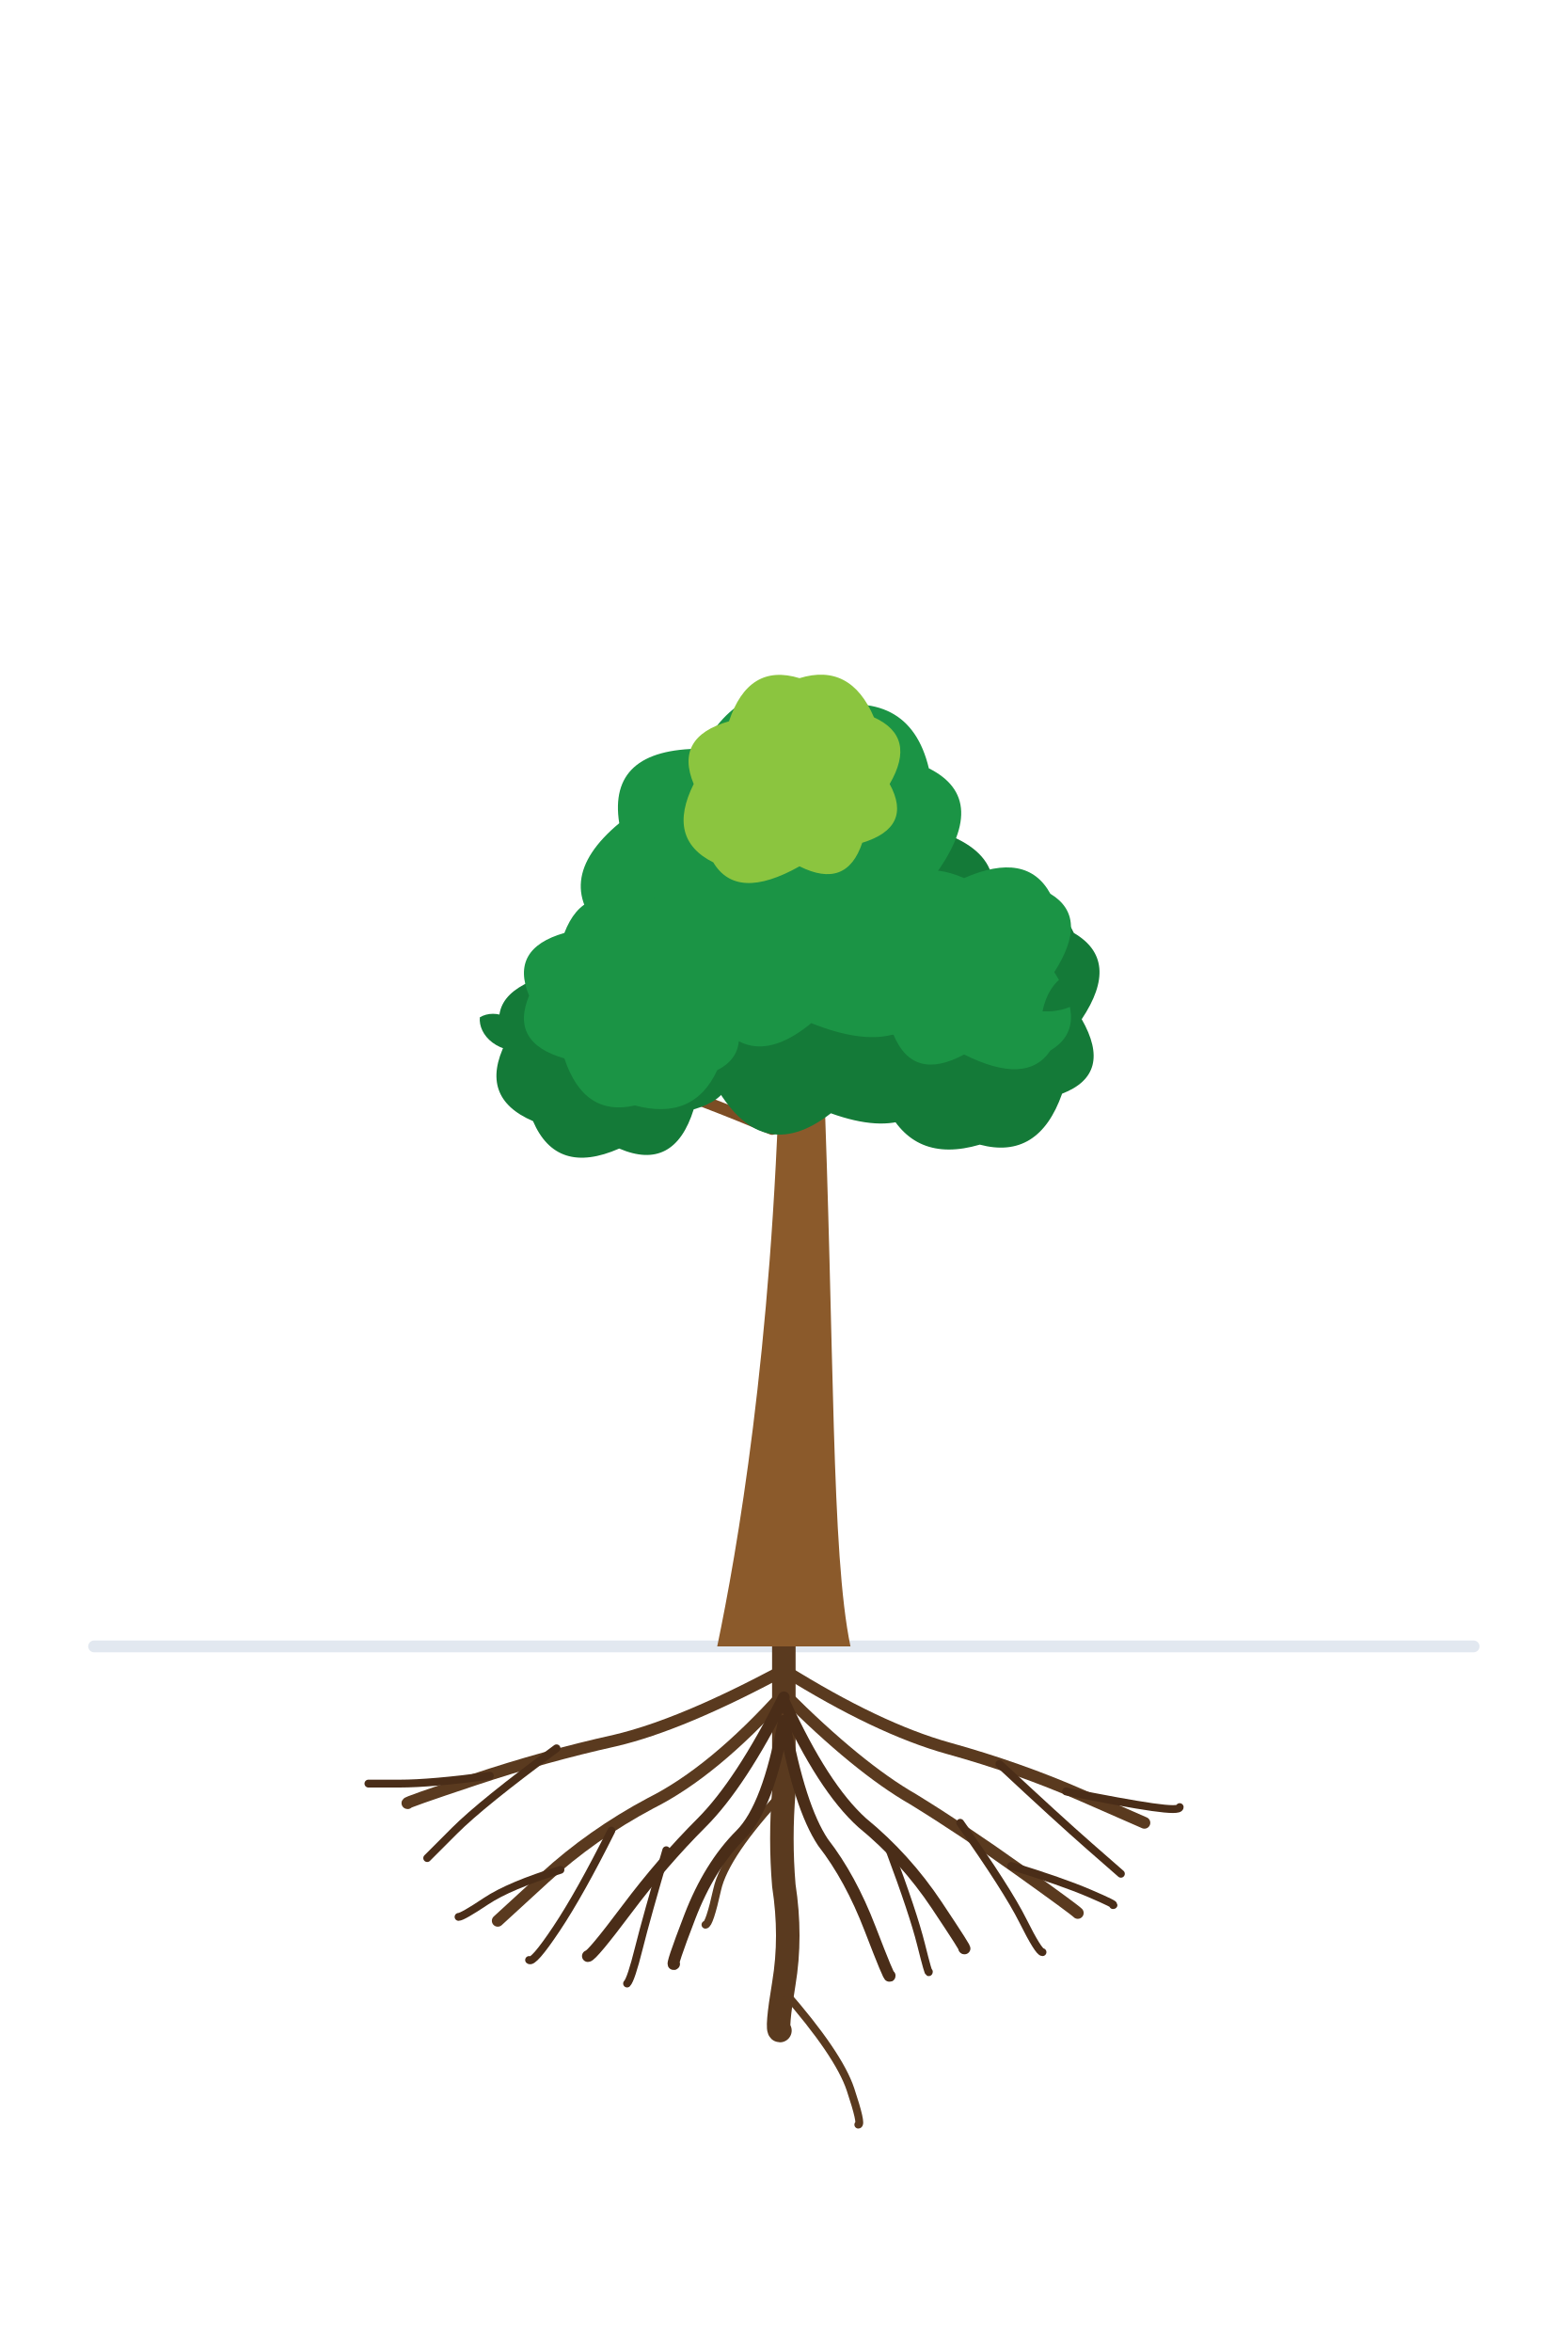
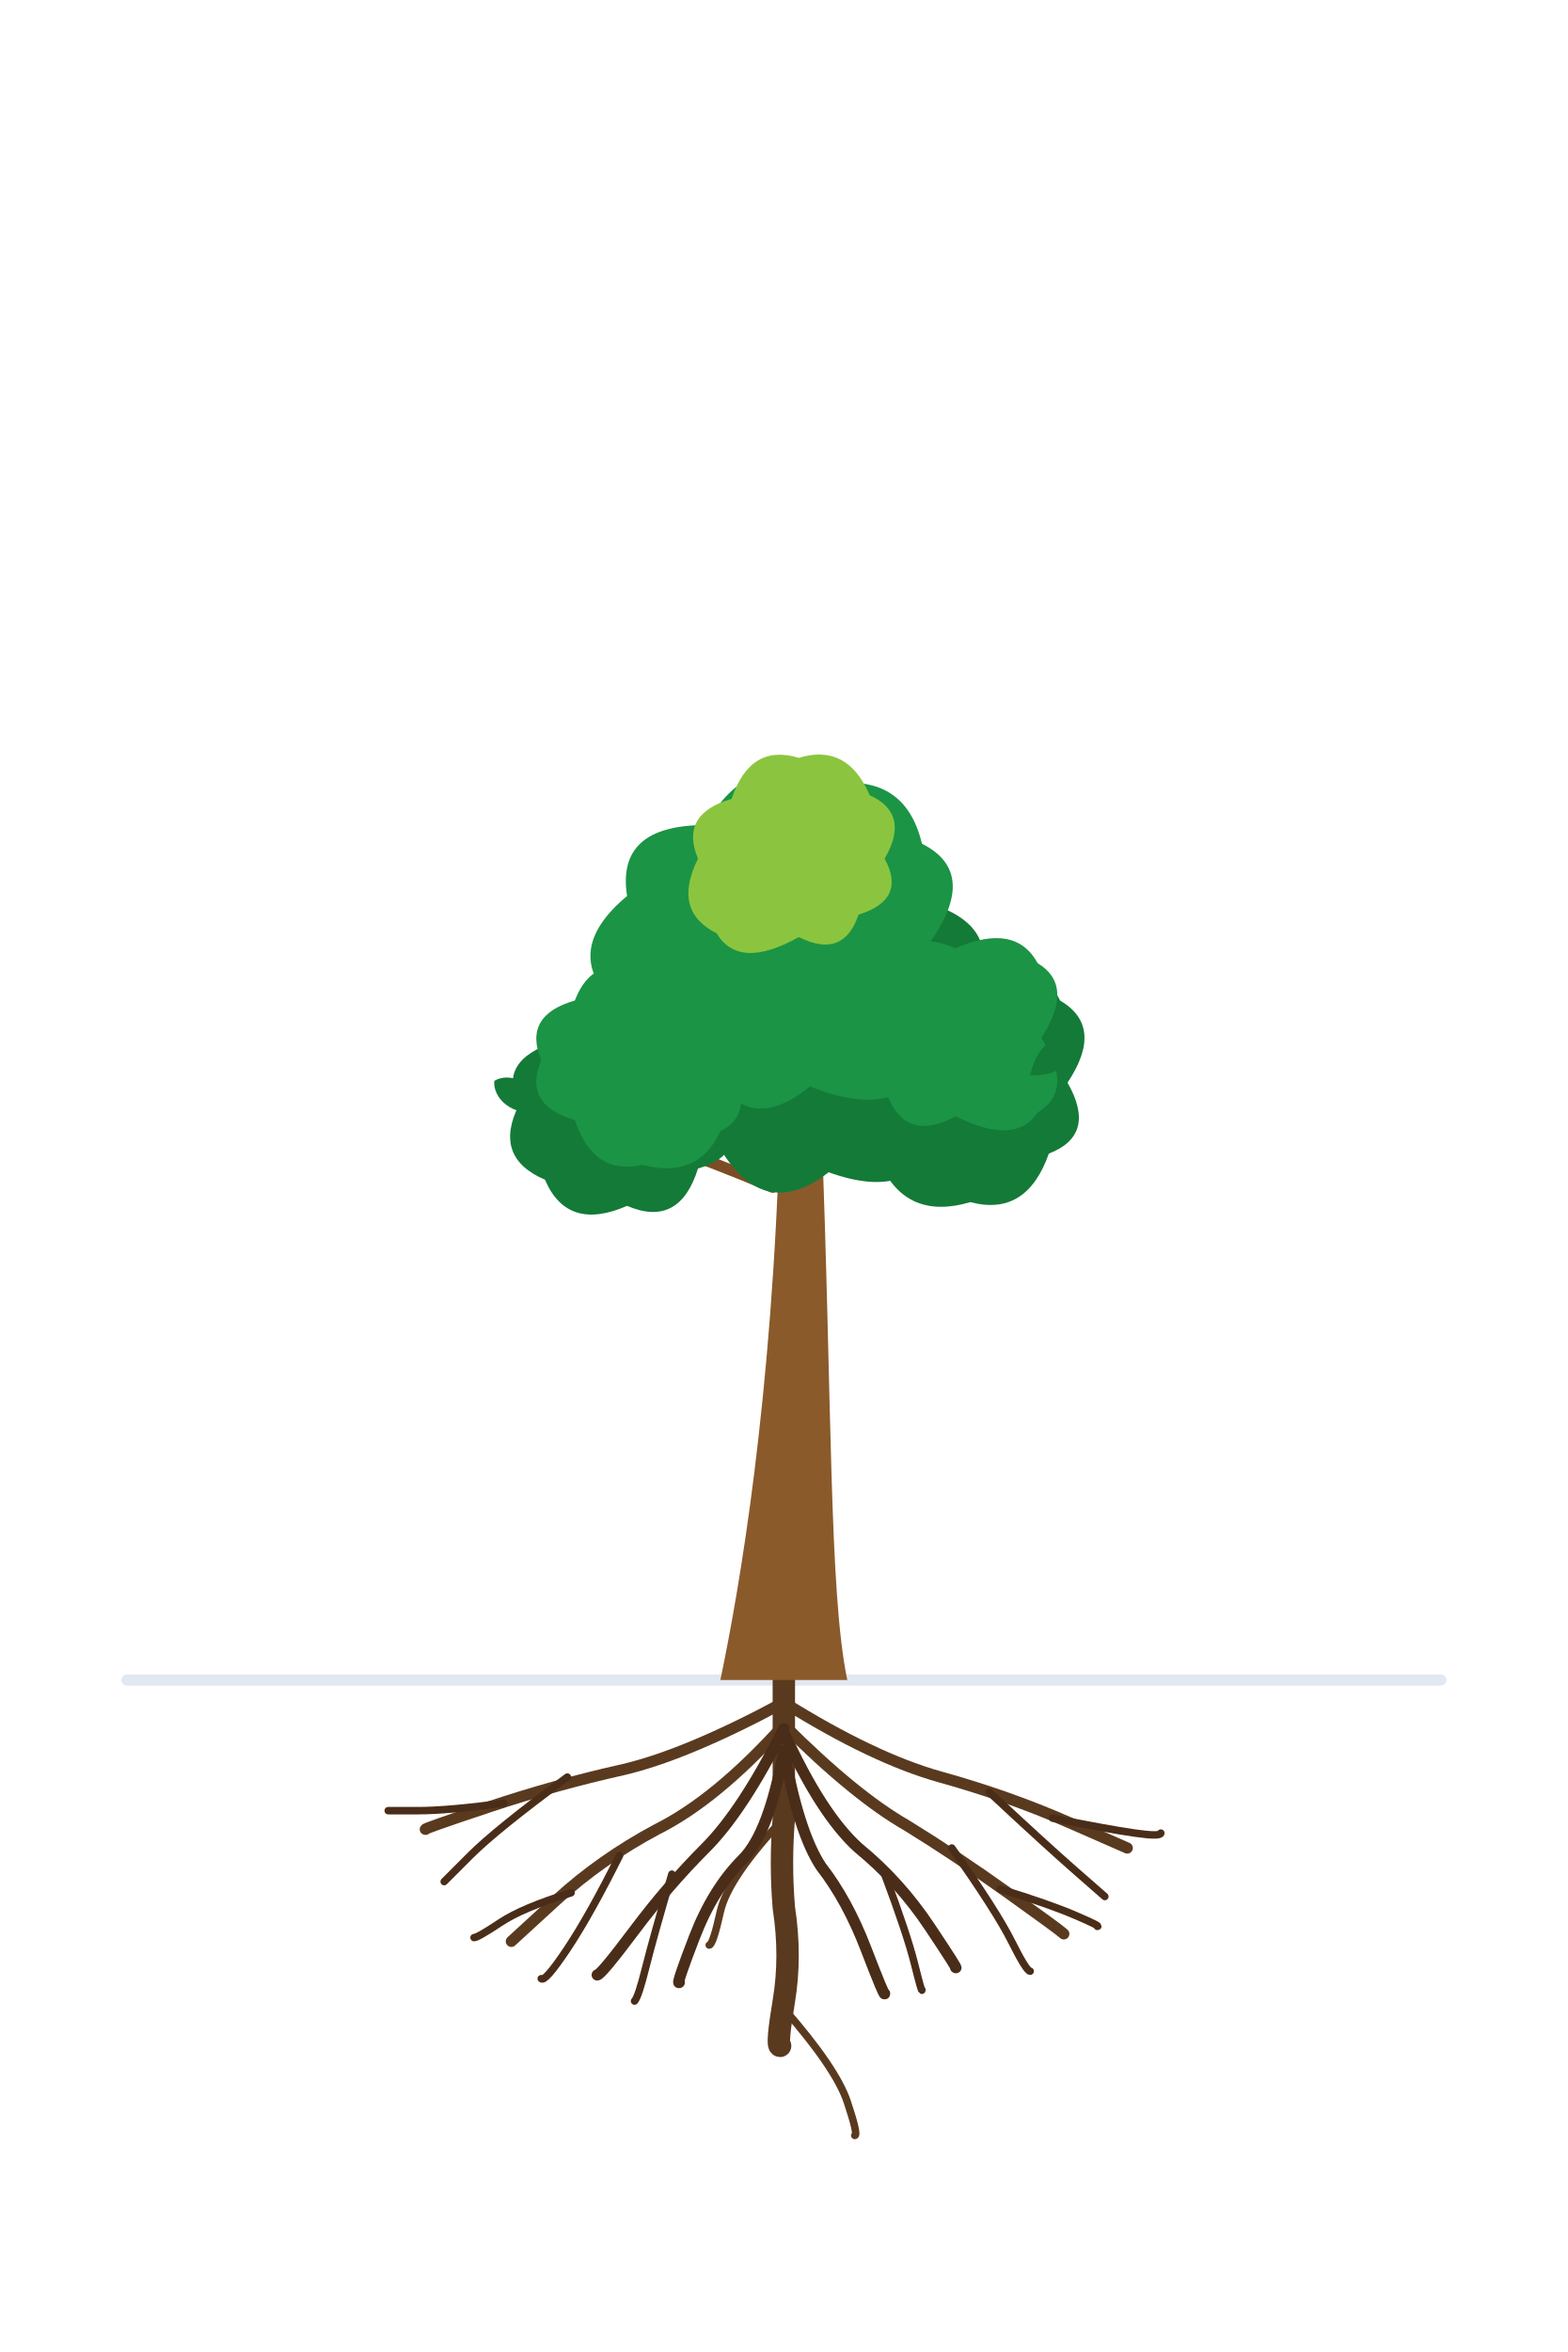
- <svg xmlns="http://www.w3.org/2000/svg" viewBox="0 0 400 600" width="400" height="600">
+ <svg xmlns="http://www.w3.org/2000/svg" viewBox="0 -30 400 630" width="400" height="600">
  <g id="ground">
    <line x1="24" y1="420" x2="376" y2="420" stroke="#e2e8f0" stroke-width="3" stroke-linecap="round" />
  </g>
  <g id="roots">
    <path id="root-tap" class="root" d="M 200 420 Q 200 445 200 457 Q 199 469 200 481 Q 202 494 200 506 T 199 518" fill="none" stroke="#5a3a1f" stroke-width="6" stroke-linecap="round" stroke-linejoin="round" />
    <path id="root-tap-sub-1" class="root" d="M 200 457 Q 185 473 183 482 T 180 491" fill="none" stroke="#5a3a1f" stroke-width="2" stroke-linecap="round" stroke-linejoin="round" />
    <path id="root-tap-sub-2" class="root" d="M 200 508 Q 214 524 217 533 T 219 542" fill="none" stroke="#5a3a1f" stroke-width="2" stroke-linecap="round" stroke-linejoin="round" />
    <path id="root-lat-1" class="root" d="M 200 426 Q 174 440 157 444 Q 139 448 121 454 T 104 460" fill="none" stroke="#5a3a1f" stroke-width="3" stroke-linecap="round" stroke-linejoin="round" />
    <path id="root-lat-1-sub-1" class="root" d="M 142 446 Q 123 460 116 467 T 109 474" fill="none" stroke="#4a2d18" stroke-width="2" stroke-linecap="round" stroke-linejoin="round" />
    <path id="root-lat-1-sub-2" class="root" d="M 125 453 Q 110 455 102 455 T 94 455" fill="none" stroke="#4a2d18" stroke-width="2" stroke-linecap="round" stroke-linejoin="round" />
    <path id="root-lat-2" class="root" d="M 200 426 Q 224 441 242 446 Q 260 451 276 458 T 292 465" fill="none" stroke="#5a3a1f" stroke-width="3" stroke-linecap="round" stroke-linejoin="round" />
    <path id="root-lat-2-sub-1" class="root" d="M 255 450 Q 270 464 278 471 T 286 478" fill="none" stroke="#4a2d18" stroke-width="2" stroke-linecap="round" stroke-linejoin="round" />
    <path id="root-lat-2-sub-2" class="root" d="M 272 457 Q 287 460 294 461 T 301 461" fill="none" stroke="#4a2d18" stroke-width="2" stroke-linecap="round" stroke-linejoin="round" />
    <path id="root-lat-3" class="root" d="M 200 432 Q 182 452 166 460 Q 151 468 139 479 T 127 490" fill="none" stroke="#5a3a1f" stroke-width="3" stroke-linecap="round" stroke-linejoin="round" />
    <path id="root-lat-3-sub-1" class="root" d="M 156 467 Q 148 483 142 492 T 135 500" fill="none" stroke="#4a2d18" stroke-width="2" stroke-linecap="round" stroke-linejoin="round" />
    <path id="root-lat-3-sub-2" class="root" d="M 143 477 Q 130 481 124 485 T 117 489" fill="none" stroke="#4a2d18" stroke-width="2" stroke-linecap="round" stroke-linejoin="round" />
    <path id="root-lat-4" class="root" d="M 200 432 Q 219 451 233 459 Q 246 467 260 477 T 275 488" fill="none" stroke="#5a3a1f" stroke-width="3" stroke-linecap="round" stroke-linejoin="round" />
    <path id="root-lat-4-sub-1" class="root" d="M 245 465 Q 257 482 261 490 T 266 498" fill="none" stroke="#4a2d18" stroke-width="2" stroke-linecap="round" stroke-linejoin="round" />
    <path id="root-lat-4-sub-2" class="root" d="M 258 476 Q 271 480 278 483 T 284 486" fill="none" stroke="#4a2d18" stroke-width="2" stroke-linecap="round" stroke-linejoin="round" />
    <path id="root-lat-5" class="root" d="M 200 433 Q 189 455 179 465 Q 169 475 160 487 T 150 499" fill="none" stroke="#4a2d18" stroke-width="3" stroke-linecap="round" stroke-linejoin="round" />
    <path id="root-lat-5-sub-1" class="root" d="M 170 472 Q 165 489 163 497 T 160 506" fill="none" stroke="#4a2d18" stroke-width="2" stroke-linecap="round" stroke-linejoin="round" />
    <path id="root-lat-6" class="root" d="M 200 434 Q 210 456 220 465 Q 231 474 239 486 T 246 497" fill="none" stroke="#4a2d18" stroke-width="3" stroke-linecap="round" stroke-linejoin="round" />
    <path id="root-lat-6-sub-1" class="root" d="M 227 472 Q 233 488 235 496 T 237 503" fill="none" stroke="#4a2d18" stroke-width="2" stroke-linecap="round" stroke-linejoin="round" />
    <path id="root-lat-7" class="root" d="M 200 439 Q 196 461 189 468 Q 181 476 176 489 T 172 501" fill="none" stroke="#4a2d18" stroke-width="3" stroke-linecap="round" stroke-linejoin="round" />
    <path id="root-lat-8" class="root" d="M 200 439 Q 204 461 210 470 Q 217 479 222 492 T 227 504" fill="none" stroke="#4a2d18" stroke-width="3" stroke-linecap="round" stroke-linejoin="round" />
  </g>
  <g id="trunk">
    <path id="trunk-main" class="trunk" d="M 183 420 C 188 396, 197 345, 199 270 Q 204 264, 210 270 C 213 345, 212 396, 217 420 Z" fill="#8b5a2b" />
  </g>
  <g id="branches">
    <path id="branch-1" class="branch" d="M 197 288 Q 164 274 138 268" fill="none" stroke="#7c4d24" stroke-width="3" stroke-linecap="round" />
    <path id="branch-2" class="branch" d="M 203 280 Q 238 264 266 260" fill="none" stroke="#7c4d24" stroke-width="3" stroke-linecap="round" />
    <path id="branch-3" class="branch" d="M 198 272 Q 178 252 170 234" fill="none" stroke="#7c4d24" stroke-width="3" stroke-linecap="round" />
    <path id="branch-4" class="branch" d="M 204 266 Q 224 248 232 232" fill="none" stroke="#7c4d24" stroke-width="3" stroke-linecap="round" />
    <path id="branch-5" class="branch" d="M 201 258 Q 201 238 203 224" fill="none" stroke="#7c4d24" stroke-width="3" stroke-linecap="round" />
  </g>
  <g id="leaves">
    <path id="clump-d1" class="clump" d="M 247 242 Q 262 263 242 271 Q 237 293 212 284 Q 194 298 182 276 Q 151 278 151 259 Q 136 244 158 227 Q 153 203 179 203 Q 192 182 213 198 Q 238 190 242 213 Q 262 221 247 242 Z" fill="#147A38" />
    <path id="clump-d2" class="clump" d="M 184 266 Q 191 279 177 283 Q 172 299 158 293 Q 142 300 136 286 Q 122 280 129 266 Q 123 254 139 249 Q 144 235 158 242 Q 175 233 181 246 Q 193 251 184 266 Z" fill="#147A38" />
    <path id="clump-d3" class="clump" d="M 276 260 Q 284 274 271 279 Q 265 296 250 292 Q 233 297 226 282 Q 210 275 216 260 Q 210 245 225 237 Q 233 222 250 228 Q 267 223 274 238 Q 286 245 276 260 Z" fill="#147A38" />
    <path id="clump-1" class="clump" d="M 238 224 Q 254 245 239 253 Q 232 271 207 261 Q 190 275 180 256 Q 154 257 155 239 Q 140 225 158 210 Q 155 191 179 191 Q 191 170 208 181 Q 232 175 237 196 Q 253 204 238 224 Z" fill="#1B9445" />
    <path id="clump-2" class="clump" d="M 185 254 Q 193 268 183 273 Q 177 286 162 282 Q 149 285 144 270 Q 130 266 135 254 Q 130 242 144 238 Q 149 225 162 231 Q 177 224 182 236 Q 193 241 185 254 Z" fill="#1B9445" />
    <path id="clump-3" class="clump" d="M 269 248 Q 278 262 268 268 Q 262 277 246 269 Q 233 276 228 264 Q 215 260 221 248 Q 214 235 226 230 Q 232 218 246 224 Q 262 217 268 228 Q 278 234 269 248 Z" fill="#1B9445" />
    <path id="clump-4" class="clump" d="M 227 200 Q 233 211 220 215 Q 216 227 204 221 Q 188 230 182 220 Q 170 214 177 200 Q 172 188 186 184 Q 191 169 204 173 Q 217 169 223 183 Q 234 188 227 200 Z" fill="#8BC53F" />
    <path id="leaf-1" class="leaf" d="M0 0 C -6 -7, -4 -14, 0 -16 C 4 -14, 6 -7, 0 0 Z" fill="#147A38" transform="translate(136 268) rotate(-58)" />
    <path id="leaf-2" class="leaf" d="M0 0 C -6 -7, -4 -14, 0 -16 C 4 -14, 6 -7, 0 0 Z" fill="#147A38" transform="translate(266 258) rotate(52)" />
  </g>
  <g id="blossoms">

  </g>
</svg>
